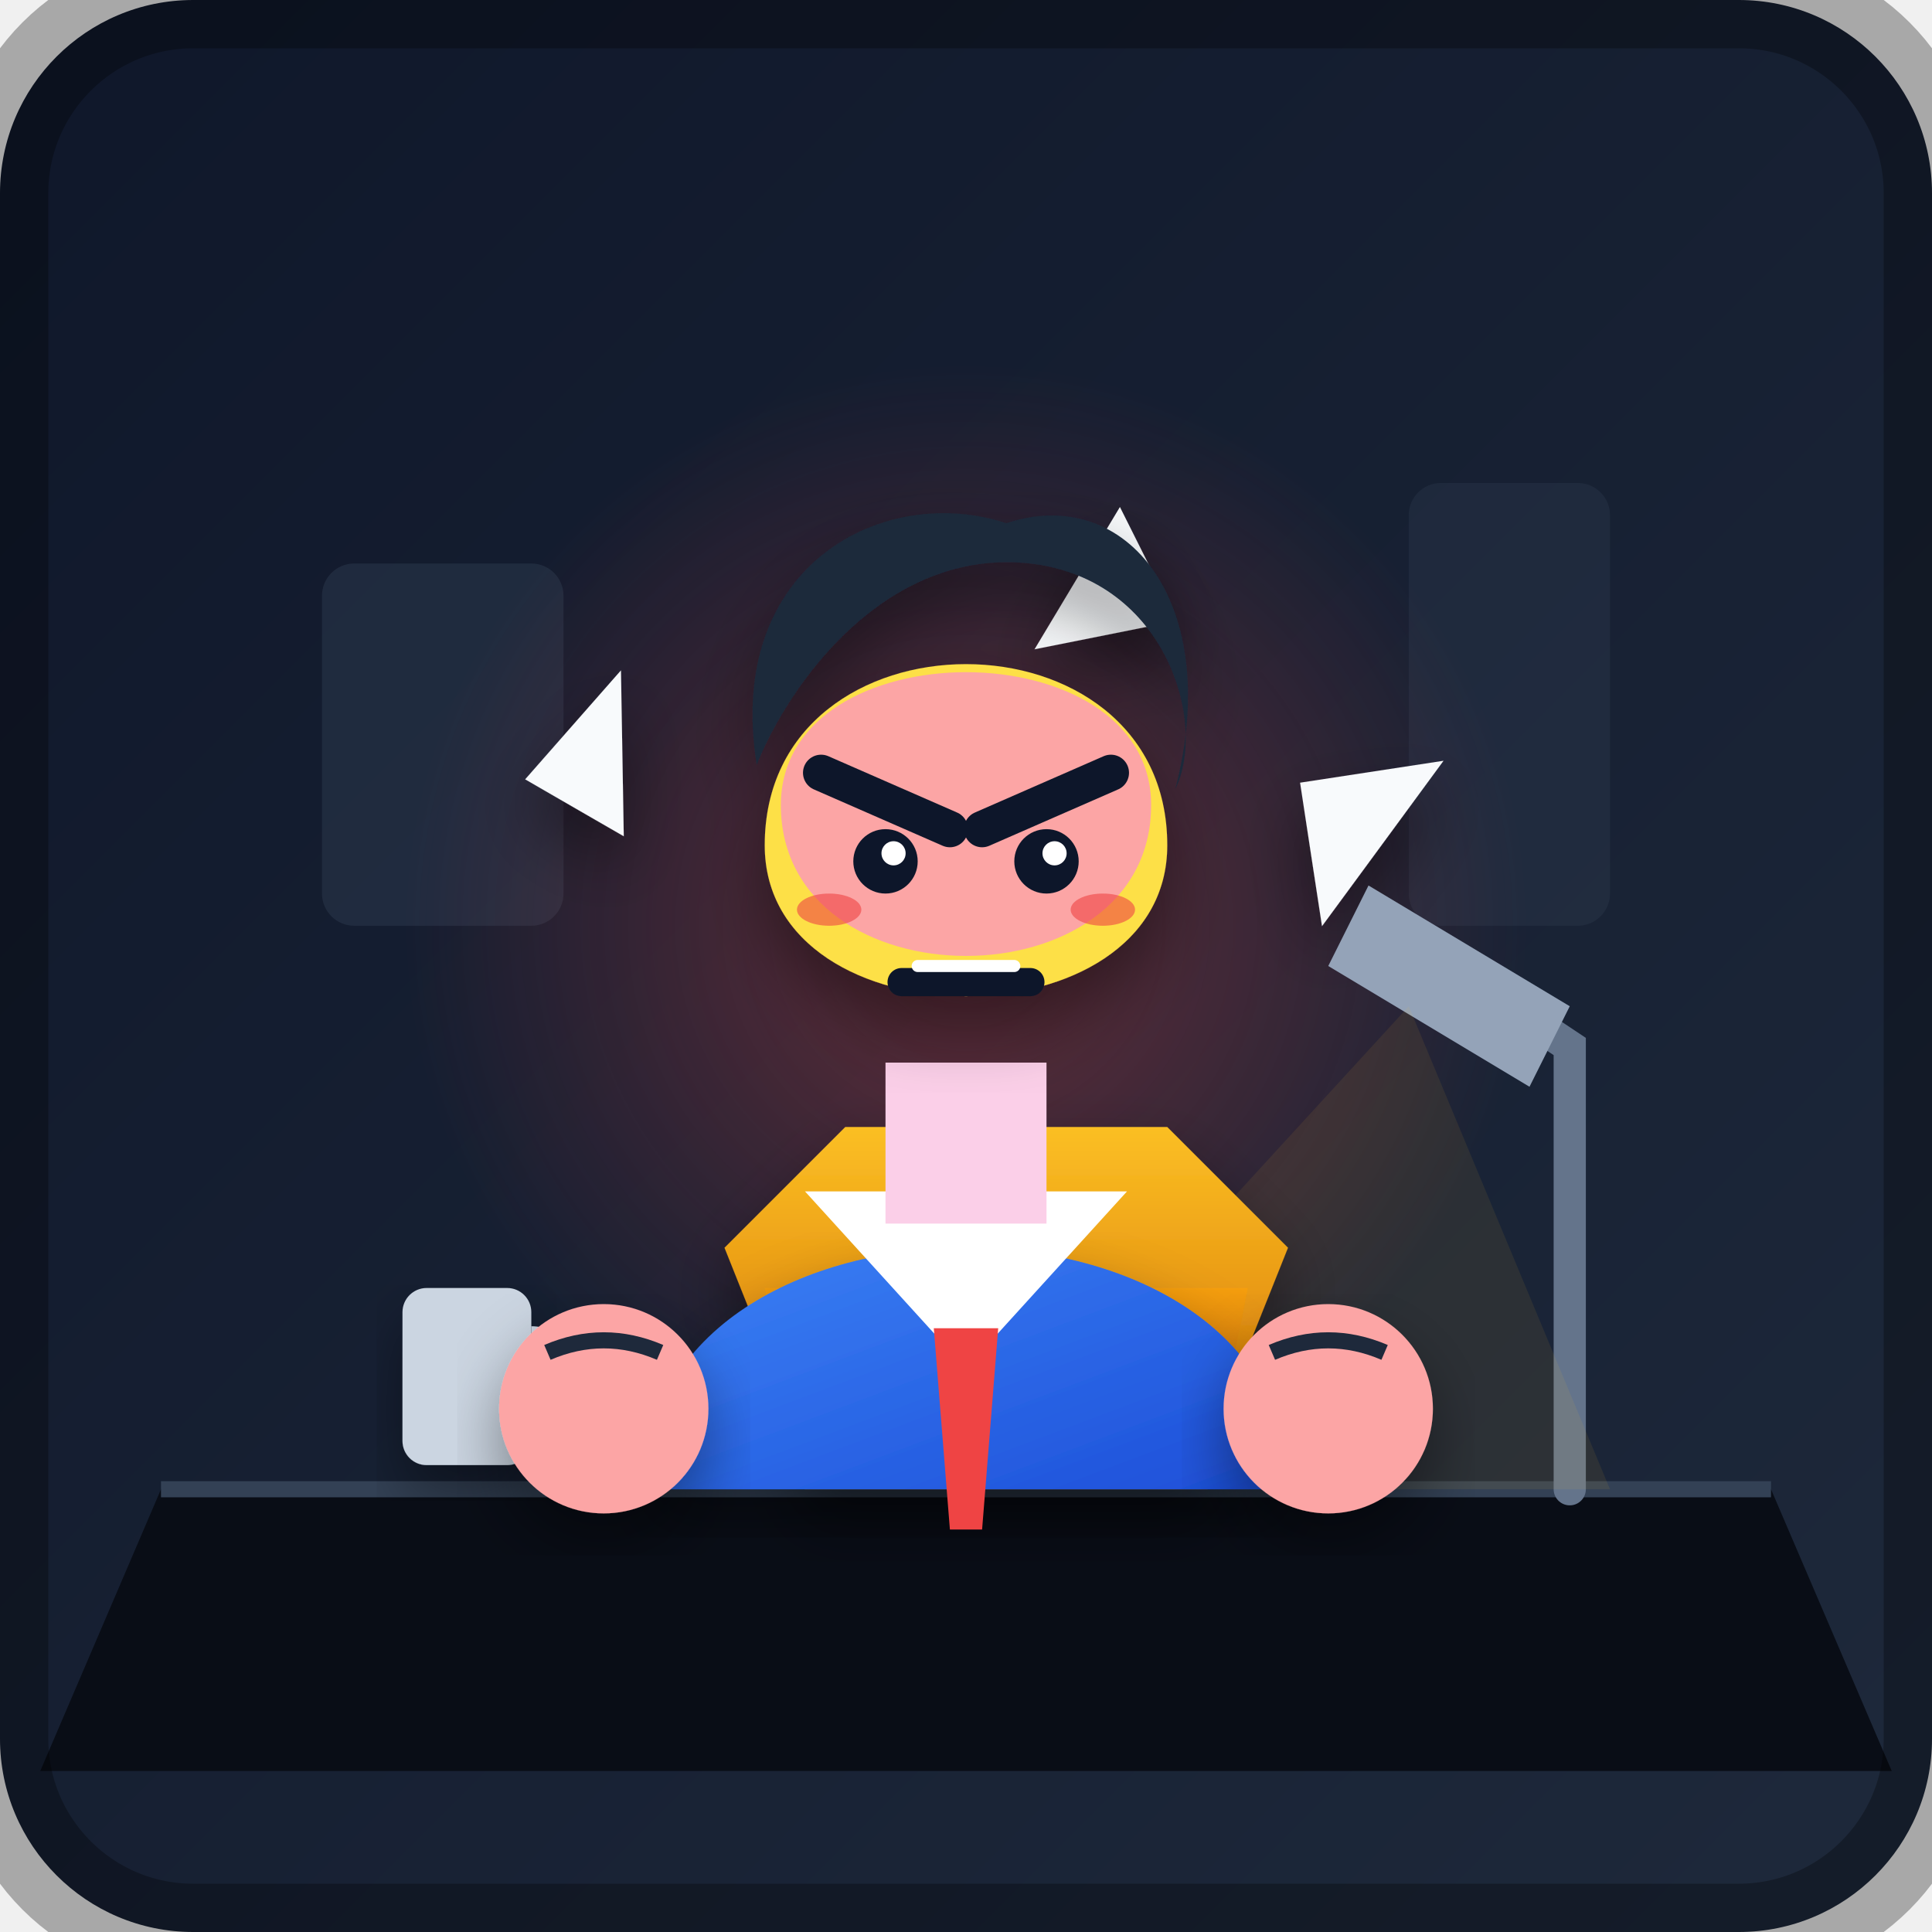
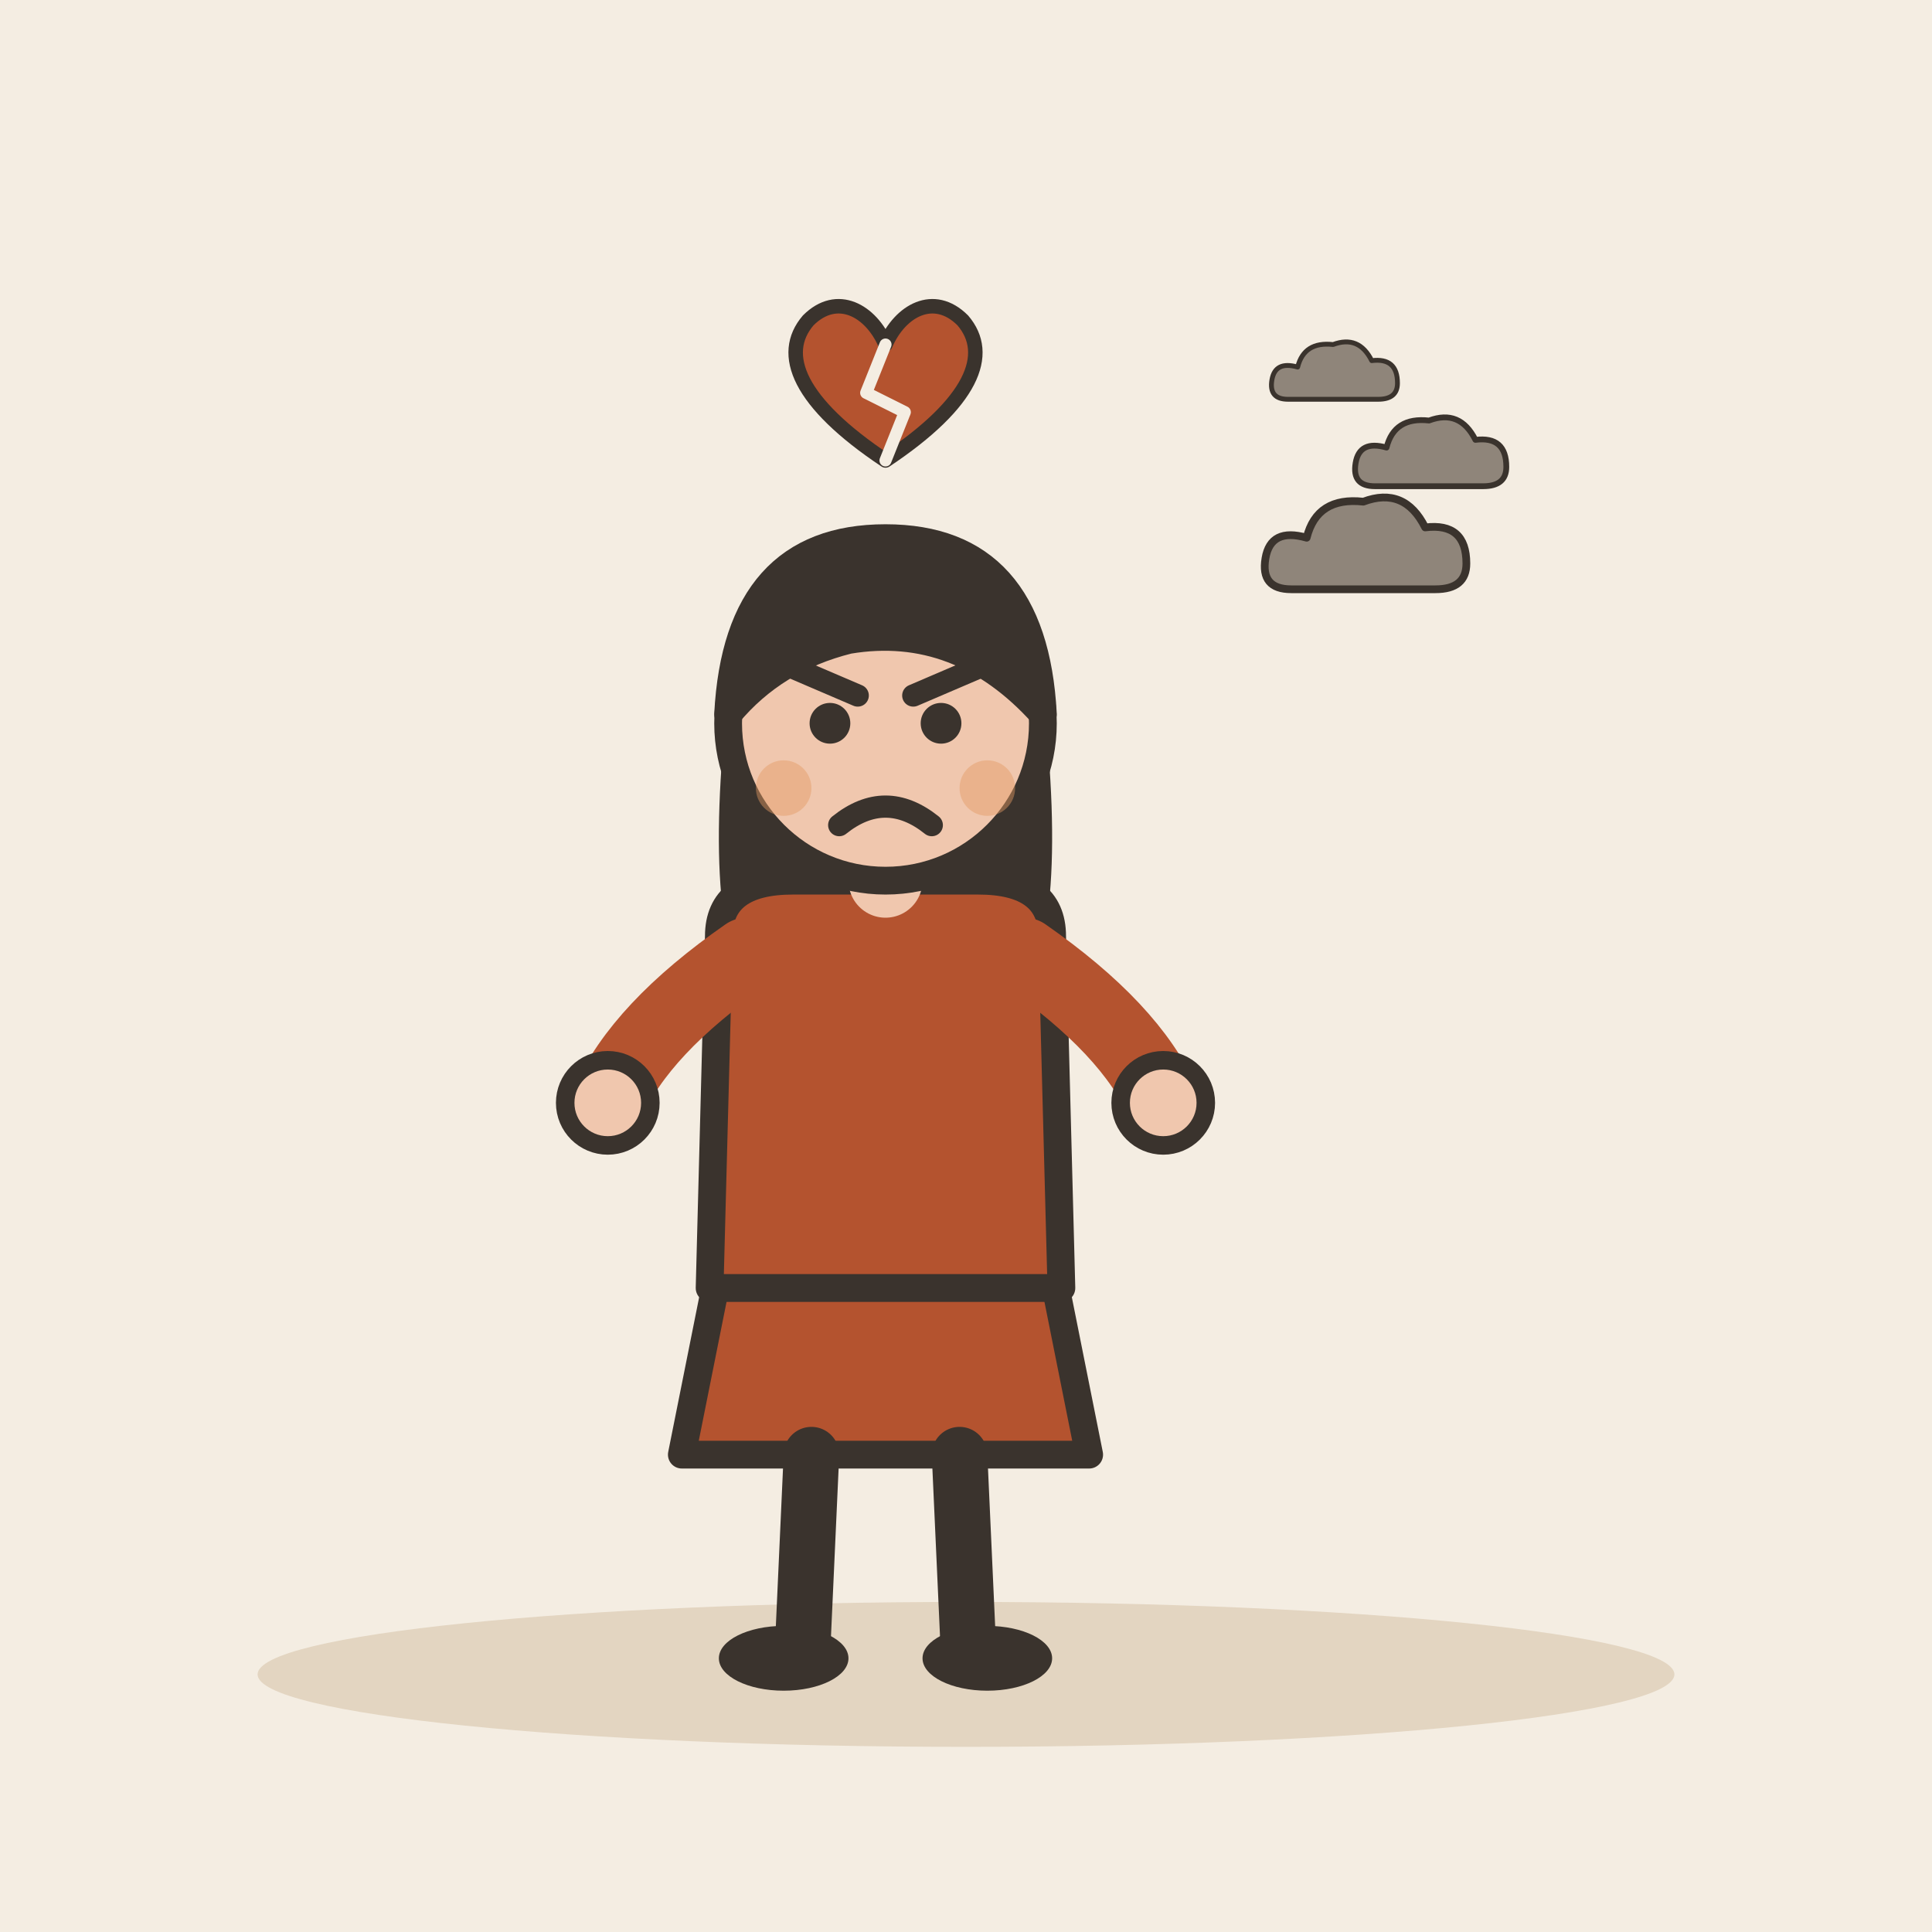
- <svg xmlns="http://www.w3.org/2000/svg" viewBox="0 0 240 240">
-   <defs>
-     <linearGradient id="bgGrad" x1="0%" y1="0%" x2="100%" y2="100%">
-       <stop offset="0%" stop-color="#0f172a" />
-       <stop offset="100%" stop-color="#1e293b" />
-     </linearGradient>
-     <linearGradient id="suitGrad" x1="0%" y1="0%" x2="100%" y2="100%">
-       <stop offset="0%" stop-color="#3b82f6" />
-       <stop offset="100%" stop-color="#1d4ed8" />
-     </linearGradient>
-     <linearGradient id="folderBack" x1="0%" y1="0%" x2="0%" y2="100%">
-       <stop offset="0%" stop-color="#fbbf24" />
-       <stop offset="100%" stop-color="#d97706" />
-     </linearGradient>
-     <linearGradient id="folderFront" x1="0%" y1="0%" x2="0%" y2="100%">
-       <stop offset="0%" stop-color="#f59e0b" />
-       <stop offset="100%" stop-color="#b45309" />
-     </linearGradient>
-     <radialGradient id="angerGlow" cx="50%" cy="50%" r="50%">
-       <stop offset="0%" stop-color="#ef4444" stop-opacity="0.35" />
-       <stop offset="100%" stop-color="#ef4444" stop-opacity="0" />
-     </radialGradient>
-     <filter id="shadow" x="-20%" y="-20%" width="140%" height="140%">
-       <feDropShadow dx="0" dy="4" stdDeviation="4" flood-color="#000000" flood-opacity="0.4" />
-     </filter>
-   </defs>
-   <rect width="240" height="240" rx="24" fill="url(#bgGrad)" />
-   <path d="M 20 185 L 220 185 L 235 220 L 5 220 Z" fill="#090d16" />
-   <path d="M 20 185 L 220 185" stroke="#334155" stroke-width="2" />
-   <rect x="40" y="70" width="30" height="45" rx="4" fill="#334155" opacity="0.4" />
-   <rect x="175" y="60" width="25" height="55" rx="4" fill="#334155" opacity="0.3" />
-   <circle cx="120" cy="115" r="70" fill="url(#angerGlow)" />
-   <g filter="url(#shadow)">
-     <path d="M 65 95 L 80 85 L 75 105 Z" fill="#f8fafc" transform="rotate(-15 72 95)" />
-     <path d="M 160 100 L 175 90 L 170 115 Z" fill="#f8fafc" transform="rotate(25 167 102)" />
-     <path d="M 130 65 L 145 70 L 135 85 Z" fill="#f8fafc" transform="rotate(45 137 75)" />
+ <svg xmlns="http://www.w3.org/2000/svg" viewBox="0 0 240 240" data-style="editorial">
+   <rect width="240" height="240" fill="#F4EDE2" />
+   <ellipse cx="120" cy="208" rx="88" ry="9" fill="#E3D5C1" />
+   <g transform="translate(110 206) scale(1.15 1.15)">
+     <path d="M-18 -42L-22 -22L22 -22L18 -42Z" fill="#B4532F" stroke="#3A332D" stroke-width="3" stroke-linecap="round" stroke-linejoin="round" />
+     <path d="M-8 -22L-9 0" stroke="#3A332D" stroke-width="6" stroke-linecap="round" fill="none" />
+     <path d="M8 -22L9 0" stroke="#3A332D" stroke-width="6" stroke-linecap="round" fill="none" />
+     <ellipse cx="-11" cy="0" rx="7" ry="3.5" fill="#3A332D" />
+     <ellipse cx="11" cy="0" rx="7" ry="3.5" fill="#3A332D" />
+     <path d="M-17 -104Q-20 -78 -14 -70L-6 -78L6 -78L14 -70Q20 -78 17 -104Z" fill="#3A332D" />
+     <path d="M-18 -78Q-18 -84 -10 -84L10 -84Q18 -84 18 -78L19 -40L-19 -40Z" fill="#B4532F" stroke="#3A332D" stroke-width="3" stroke-linecap="round" stroke-linejoin="round" />
+     <path d="M-15 -76Q-26.5 -68 -30 -60" fill="none" stroke="#B4532F" stroke-width="8" stroke-linecap="round" stroke-linejoin="round" />
+     <circle cx="-30" cy="-60" r="4.6" fill="#F0C7AE" stroke="#3A332D" stroke-linecap="round" stroke-linejoin="round" stroke-width="2" />
+     <path d="M15 -76Q26.5 -68 30 -60" fill="none" stroke="#B4532F" stroke-width="8" stroke-linecap="round" stroke-linejoin="round" />
+     <circle cx="30" cy="-60" r="4.6" fill="#F0C7AE" stroke="#3A332D" stroke-linecap="round" stroke-linejoin="round" stroke-width="2" />
+     <path d="M0 -84L0 -88" stroke="#F0C7AE" stroke-width="8" stroke-linecap="round" fill="none" />
+     <circle cx="0" cy="-101" r="17" fill="#F0C7AE" stroke="#3A332D" stroke-width="3" stroke-linecap="round" stroke-linejoin="round" />
+     <path d="M-17 -102Q-16 -121 0 -121Q16 -121 17 -102Q8 -112 -4 -110Q-12 -108 -17 -102Z" fill="#3A332D" stroke="#3A332D" stroke-width="3" stroke-linecap="round" stroke-linejoin="round" />
+     <circle cx="-6" cy="-101" r="2.2" fill="#3A332D" />
+     <circle cx="6" cy="-101" r="2.2" fill="#3A332D" />
+     <path d="M-10 -107L-3 -104" fill="none" stroke="#3A332D" stroke-width="2.4" stroke-linecap="round" stroke-linejoin="round" />
+     <path d="M10 -107L3 -104" fill="none" stroke="#3A332D" stroke-width="2.4" stroke-linecap="round" stroke-linejoin="round" />
+     <path d="M-5 -90Q0 -94 5 -90" fill="none" stroke="#3A332D" stroke-width="2.4" stroke-linecap="round" stroke-linejoin="round" />
+     <circle cx="-11" cy="-94" r="3" fill="#E39A62" opacity="0.45" />
+     <circle cx="11" cy="-94" r="3" fill="#E39A62" opacity="0.45" />
  </g>
-   <g id="desk-scene">
-     <path d="M 195 185 L 195 130 L 180 120" stroke="#64748b" stroke-width="4" stroke-linecap="round" fill="none" />
-     <path d="M 170 110 L 195 125 L 190 135 L 165 120 Z" fill="#94a3b8" />
-     <polygon points="175,125 120,185 200,185" fill="#fbbf24" opacity="0.08" />
-     <g transform="translate(90, 145)" filter="url(#shadow)">
-       <path d="M 0 10 L 15 -5 L 55 -5 L 70 10 L 60 35 L 10 35 Z" fill="url(#folderBack)" />
-       <path d="M 8 15 L 52 15 L 48 38 L 12 38 Z" fill="#f8fafc" />
-       <line x1="16" y1="21" x2="44" y2="21" stroke="#cbd5e1" stroke-width="2" stroke-linecap="round" />
-       <line x1="16" y1="27" x2="35" y2="27" stroke="#ef4444" stroke-width="2" stroke-linecap="round" />
-       <path d="M 5 15 L 65 15 L 60 40 L 10 40 Z" fill="url(#folderFront)" />
+   <g transform="translate(110 50) scale(0.6 0.6)">
+     <path d="M0 12C-18 0 -22 -10 -16 -17C-10 -23 -3 -19 0 -12C3 -19 10 -23 16 -17C22 -10 18 0 0 12Z" fill="#B4532F" stroke="#3A332D" stroke-width="3" stroke-linecap="round" stroke-linejoin="round" />
+     <path d="M0 -12L-4 -2L4 2L0 12" fill="none" stroke="#F4EDE2" stroke-width="2.5" stroke-linecap="round" stroke-linejoin="round" />
+   </g>
+   <g transform="translate(170 70) scale(0.4 0.4)">
+     <g transform="translate(0 0) scale(0.8 0.8)">
+       <path d="M-30 10Q-42 10 -40 -2Q-38 -14 -24 -10Q-20 -26 -2 -24Q14 -30 22 -14Q38 -16 38 0Q38 10 26 10Z" fill="#8F857A" stroke="#3A332D" stroke-width="3" stroke-linecap="round" stroke-linejoin="round" />
    </g>
-     <rect x="50" y="160" width="16" height="22" rx="3" fill="#cbd5e1" filter="url(#shadow)" />
-     <path d="M 66 166 C 72 166 72 176 66 176" stroke="#cbd5e1" stroke-width="2.5" fill="none" />
-     <path d="M 80 185 C 80 145 160 145 160 185 Z" fill="url(#suitGrad)" filter="url(#shadow)" />
-     <path d="M 100 148 L 120 170 L 140 148 Z" fill="#ffffff" />
-     <polygon points="116,165 124,165 122,190 118,190" fill="#ef4444" />
-     <rect x="110" y="132" width="20" height="20" fill="#fbcfe8" />
-     <g id="character-head" filter="url(#shadow)">
-       <path d="M 95 105 C 95 75 145 75 145 105 C 145 130 95 130 95 105 Z" fill="#fde047" />
-       <path d="M 97 100 C 97 78 143 78 143 100 C 143 125 97 125 97 100 Z" fill="#fca5a5" />
-       <path d="M 94 95 C 90 70 110 60 125 65 C 140 60 152 75 146 98 C 150 90 145 72 128 70 C 110 68 98 85 94 95 Z" fill="#1e293b" />
-       <path d="M 102 96 L 118 103" stroke="#0f172a" stroke-width="4.5" stroke-linecap="round" />
-       <path d="M 138 96 L 122 103" stroke="#0f172a" stroke-width="4.5" stroke-linecap="round" />
-       <circle cx="110" cy="107" r="4" fill="#0f172a" />
-       <circle cx="130" cy="107" r="4" fill="#0f172a" />
-       <circle cx="111" cy="106" r="1.5" fill="#ffffff" />
-       <circle cx="131" cy="106" r="1.5" fill="#ffffff" />
-       <path d="M 112 122 L 128 122" stroke="#0f172a" stroke-width="3.5" stroke-linecap="round" />
-       <path d="M 114 120 L 126 120" stroke="#ffffff" stroke-width="1.5" stroke-linecap="round" />
-       <ellipse cx="103" cy="113" rx="4" ry="2" fill="#ef4444" opacity="0.6" />
-       <ellipse cx="137" cy="113" rx="4" ry="2" fill="#ef4444" opacity="0.6" />
+     <g transform="translate(20 -30) scale(0.6 0.6)">
+       <path d="M-30 10Q-42 10 -40 -2Q-38 -14 -24 -10Q-20 -26 -2 -24Q14 -30 22 -14Q38 -16 38 0Q38 10 26 10Z" fill="#8F857A" stroke="#3A332D" stroke-width="3" stroke-linecap="round" stroke-linejoin="round" />
    </g>
-     <circle cx="75" cy="175" r="13" fill="#fca5a5" filter="url(#shadow)" />
-     <path d="M 68 168 Q 75 165 82 168" stroke="#1e293b" stroke-width="2" fill="none" />
-     <circle cx="165" cy="175" r="13" fill="#fca5a5" filter="url(#shadow)" />
-     <path d="M 158 168 Q 165 165 172 168" stroke="#1e293b" stroke-width="2" fill="none" />
+     <g transform="translate(-10 -56) scale(0.5 0.5)">
+       <path d="M-30 10Q-42 10 -40 -2Q-38 -14 -24 -10Q-20 -26 -2 -24Q14 -30 22 -14Q38 -16 38 0Q38 10 26 10Z" fill="#8F857A" stroke="#3A332D" stroke-width="3" stroke-linecap="round" stroke-linejoin="round" />
+     </g>
  </g>
-   <rect width="240" height="240" rx="24" fill="none" stroke="#000000" stroke-width="12" opacity="0.3" />
</svg>
